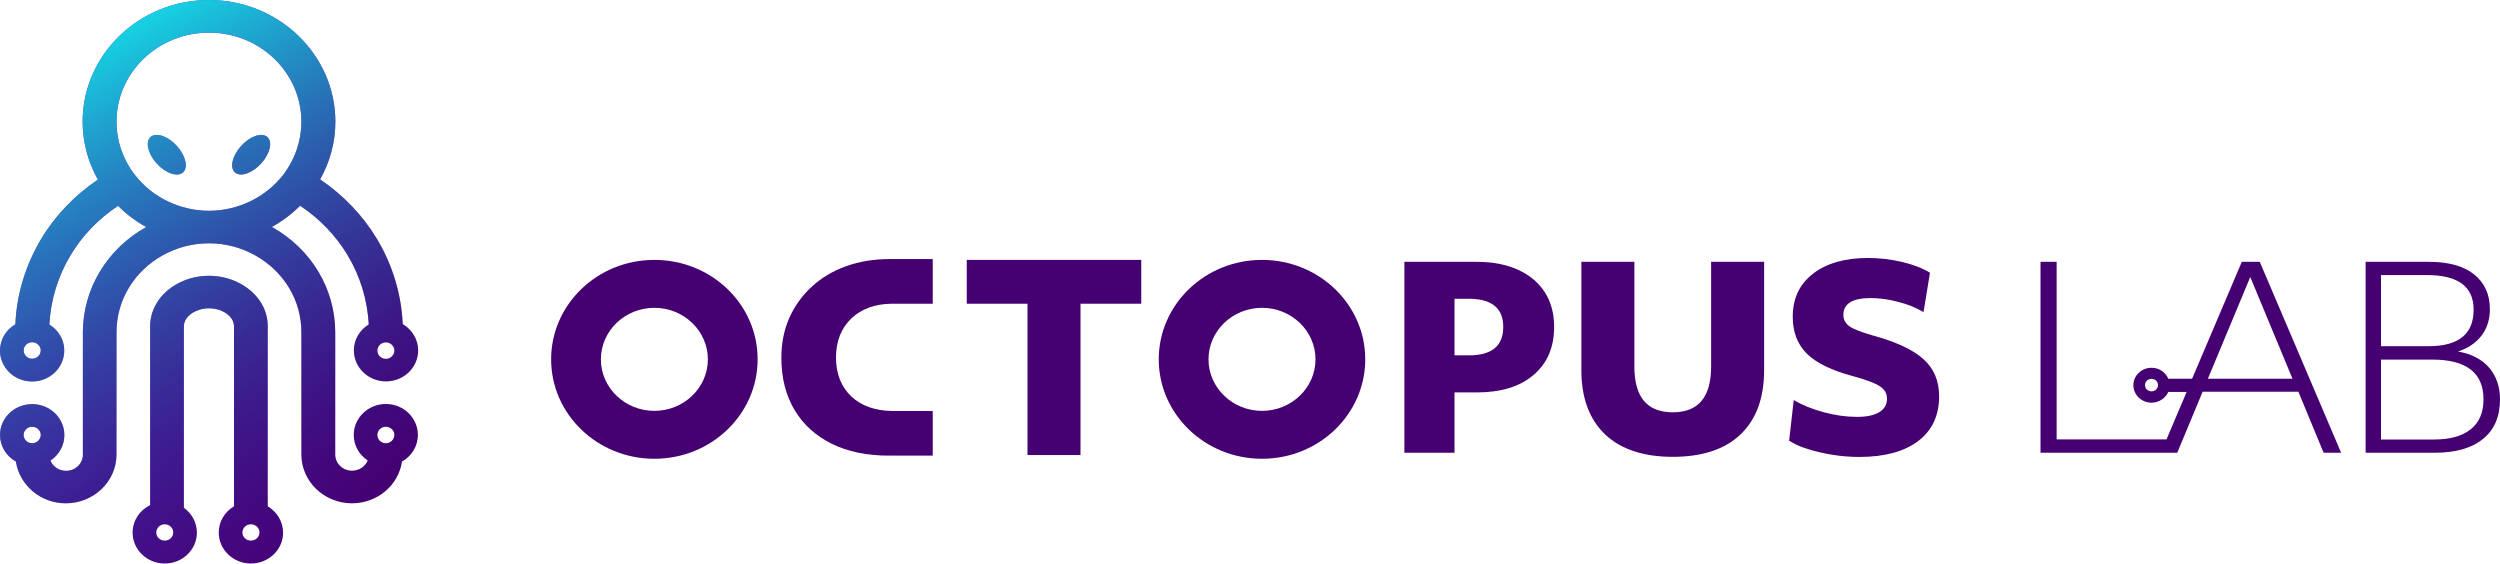
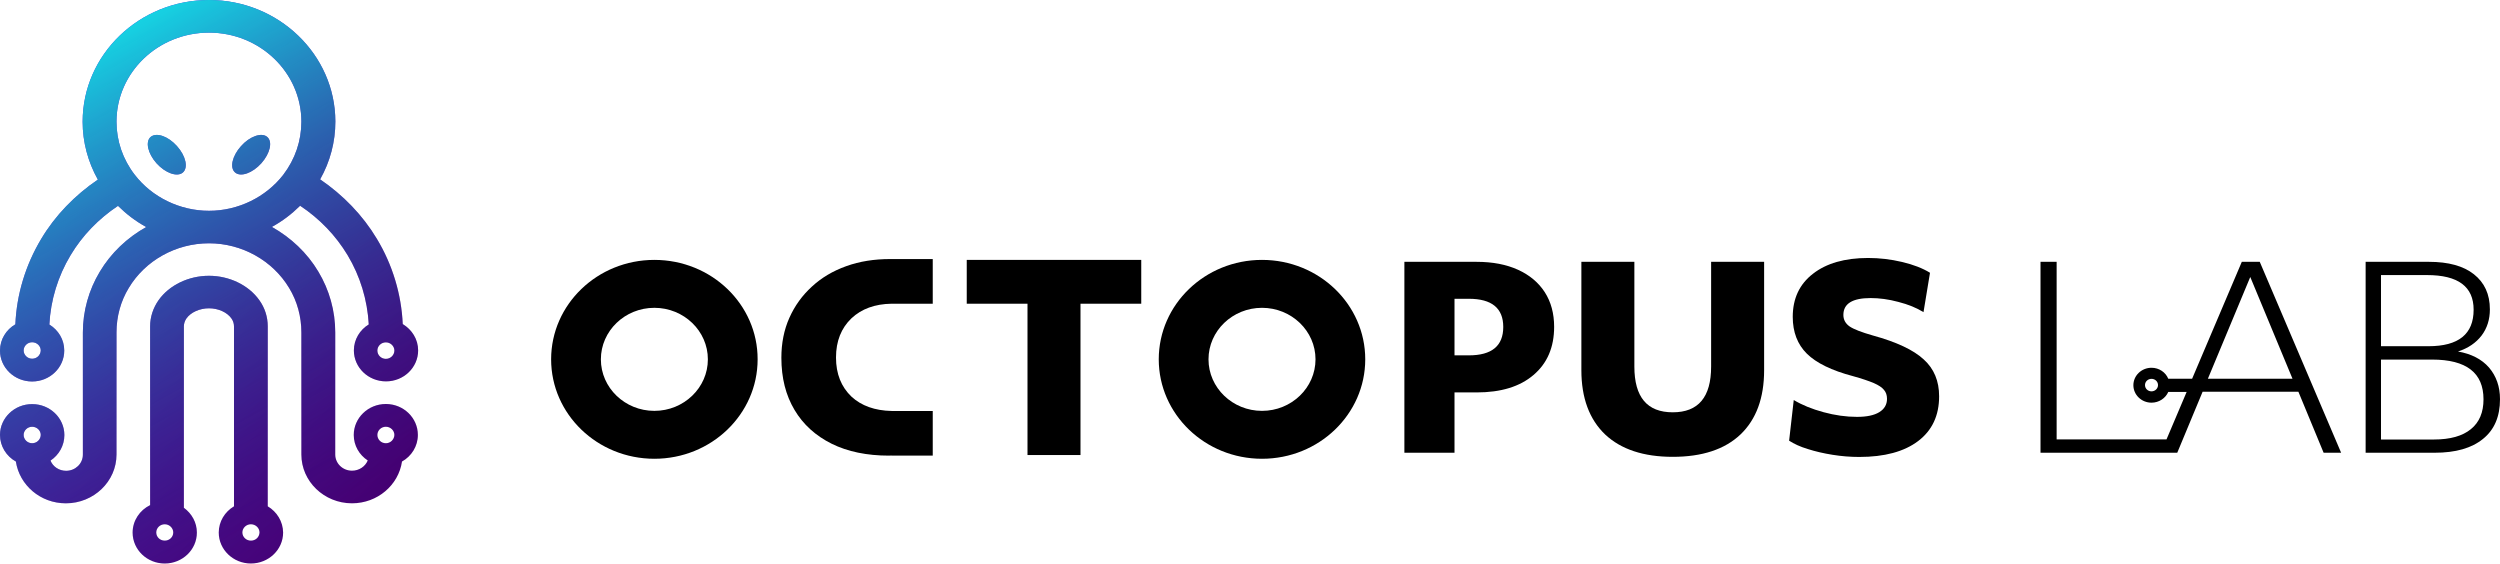
- <svg xmlns="http://www.w3.org/2000/svg" width="142" height="32" viewBox="0 0 142 32" fill="none">
+ <svg xmlns="http://www.w3.org/2000/svg" width="142" height="32" viewBox="0 0 142 32">
  <path d="M10.054 8.301C9.557 7.74 8.889 7.508 8.57 7.774C8.25 8.041 8.399 8.711 8.896 9.272C9.4 9.832 10.068 10.072 10.387 9.798C10.7 9.525 10.558 8.862 10.054 8.301ZM15.173 7.774C14.86 7.508 14.186 7.74 13.689 8.301C13.185 8.862 13.036 9.532 13.355 9.798C13.675 10.072 14.342 9.832 14.846 9.272C15.343 8.711 15.499 8.041 15.173 7.774ZM15.173 7.774C14.86 7.508 14.186 7.74 13.689 8.301C13.185 8.862 13.036 9.532 13.355 9.798C13.675 10.072 14.342 9.832 14.846 9.272C15.343 8.711 15.499 8.041 15.173 7.774ZM8.563 7.774C8.243 8.041 8.392 8.711 8.889 9.272C9.393 9.832 10.061 10.072 10.38 9.798C10.693 9.532 10.551 8.868 10.046 8.301C9.55 7.74 8.889 7.508 8.563 7.774ZM21.918 22.947C20.91 22.947 20.093 23.74 20.093 24.704C20.093 25.306 20.405 25.839 20.888 26.154C20.746 26.496 20.398 26.735 19.994 26.735C19.468 26.735 19.042 26.325 19.042 25.819V18.879C19.042 17.662 18.709 16.472 18.084 15.432C17.445 14.359 16.522 13.497 15.443 12.889C16.032 12.568 16.571 12.157 17.047 11.685C18.148 12.417 19.071 13.374 19.745 14.496C20.462 15.692 20.867 17.039 20.945 18.427C20.441 18.735 20.1 19.282 20.1 19.904C20.1 20.875 20.917 21.662 21.925 21.662C22.933 21.662 23.75 20.875 23.75 19.904C23.75 19.268 23.395 18.721 22.876 18.407C22.798 16.704 22.294 15.036 21.407 13.566C20.604 12.226 19.489 11.077 18.183 10.188C18.751 9.183 19.049 8.062 19.049 6.899C19.042 3.104 15.826 0 11.871 0C7.909 0 4.693 3.104 4.693 6.913C4.693 8.075 4.998 9.197 5.559 10.202C4.253 11.091 3.138 12.232 2.336 13.579C1.456 15.05 0.944 16.718 0.873 18.421C0.355 18.721 0 19.275 0 19.911C0 20.882 0.817 21.668 1.825 21.668C2.833 21.668 3.649 20.882 3.649 19.911C3.649 19.289 3.316 18.749 2.804 18.434C2.876 17.046 3.287 15.699 4.004 14.503C4.672 13.381 5.602 12.424 6.702 11.692C7.178 12.164 7.718 12.574 8.307 12.896C7.228 13.497 6.305 14.366 5.666 15.439C5.041 16.479 4.707 17.668 4.707 18.886V25.826C4.707 26.332 4.281 26.742 3.756 26.742C3.351 26.742 3.003 26.503 2.868 26.161C3.344 25.846 3.656 25.313 3.656 24.711C3.656 23.747 2.84 22.954 1.832 22.954C0.824 22.947 0 23.74 0 24.704C0 25.347 0.362 25.915 0.902 26.215C1.108 27.556 2.293 28.588 3.742 28.588C5.325 28.588 6.617 27.344 6.617 25.819V18.879C6.617 17.99 6.851 17.114 7.313 16.356C8.25 14.79 9.997 13.819 11.871 13.819C13.739 13.819 15.485 14.797 16.422 16.356C16.884 17.114 17.118 17.99 17.118 18.879V25.819C17.118 27.344 18.41 28.588 19.994 28.588C21.442 28.588 22.635 27.556 22.834 26.215C23.373 25.915 23.735 25.347 23.735 24.704C23.735 23.74 22.926 22.947 21.918 22.947ZM21.918 19.446C22.18 19.446 22.401 19.658 22.401 19.911C22.401 20.171 22.18 20.383 21.918 20.383C21.648 20.383 21.435 20.171 21.435 19.911C21.435 19.658 21.648 19.446 21.918 19.446ZM1.825 20.376C1.562 20.376 1.342 20.164 1.342 19.904C1.342 19.651 1.562 19.439 1.825 19.439C2.095 19.439 2.315 19.651 2.315 19.904C2.308 20.171 2.095 20.376 1.825 20.376ZM1.825 25.176C1.562 25.176 1.342 24.964 1.342 24.704C1.342 24.451 1.562 24.239 1.825 24.239C2.095 24.239 2.315 24.451 2.315 24.704C2.308 24.964 2.095 25.176 1.825 25.176ZM7.654 9.928C6.972 9.046 6.617 8 6.617 6.913C6.617 4.116 8.974 1.853 11.871 1.853C14.768 1.853 17.118 4.123 17.118 6.913C17.118 8 16.763 9.046 16.089 9.928C15.095 11.207 13.518 11.973 11.871 11.973C10.224 11.973 8.641 11.207 7.654 9.928ZM21.918 25.176C21.648 25.176 21.435 24.964 21.435 24.704C21.435 24.451 21.648 24.239 21.918 24.239C22.18 24.239 22.401 24.451 22.401 24.704C22.393 24.964 22.18 25.176 21.918 25.176ZM13.689 8.301C13.185 8.862 13.036 9.532 13.355 9.798C13.675 10.072 14.342 9.832 14.846 9.272C15.343 8.711 15.499 8.041 15.173 7.774C14.86 7.508 14.186 7.74 13.689 8.301ZM8.563 7.774C8.243 8.041 8.392 8.711 8.889 9.272C9.393 9.832 10.061 10.072 10.38 9.798C10.693 9.532 10.551 8.868 10.046 8.301C9.55 7.74 8.889 7.508 8.563 7.774ZM10.054 8.301C9.557 7.74 8.889 7.508 8.57 7.774C8.25 8.041 8.399 8.711 8.896 9.272C9.4 9.832 10.068 10.072 10.387 9.798C10.7 9.525 10.558 8.862 10.054 8.301ZM15.173 7.774C14.86 7.508 14.186 7.74 13.689 8.301C13.185 8.862 13.036 9.532 13.355 9.798C13.675 10.072 14.342 9.832 14.846 9.272C15.343 8.711 15.499 8.041 15.173 7.774ZM15.208 28.759V18.537C15.208 18.003 15.045 17.491 14.732 17.053C14.129 16.198 13.028 15.665 11.871 15.665C10.707 15.665 9.613 16.198 9.01 17.046C8.697 17.491 8.527 18.003 8.527 18.537V28.691C7.938 28.978 7.533 29.573 7.533 30.25C7.533 31.221 8.35 32.007 9.358 32.007C10.366 32.007 11.182 31.221 11.182 30.25C11.182 29.675 10.891 29.169 10.444 28.841V18.537C10.444 18.38 10.494 18.229 10.586 18.092C10.835 17.737 11.346 17.511 11.871 17.511C12.397 17.511 12.901 17.737 13.149 18.092C13.242 18.222 13.291 18.38 13.291 18.537V28.759C12.773 29.067 12.425 29.62 12.425 30.25C12.425 31.221 13.249 32.007 14.25 32.007C15.258 32.007 16.081 31.221 16.081 30.25C16.074 29.62 15.726 29.067 15.208 28.759ZM9.358 30.708C9.088 30.708 8.875 30.503 8.875 30.243C8.875 29.99 9.088 29.778 9.358 29.778C9.62 29.778 9.841 29.99 9.841 30.243C9.841 30.509 9.62 30.708 9.358 30.708ZM14.25 30.708C13.987 30.708 13.767 30.503 13.767 30.243C13.767 29.99 13.987 29.778 14.25 29.778C14.52 29.778 14.74 29.99 14.74 30.243C14.732 30.509 14.52 30.708 14.25 30.708ZM10.054 8.301C9.557 7.74 8.889 7.508 8.57 7.774C8.25 8.041 8.399 8.711 8.896 9.272C9.4 9.832 10.068 10.072 10.387 9.798C10.7 9.525 10.558 8.862 10.054 8.301ZM15.173 7.774C14.86 7.508 14.186 7.74 13.689 8.301C13.185 8.862 13.036 9.532 13.355 9.798C13.675 10.072 14.342 9.832 14.846 9.272C15.343 8.711 15.499 8.041 15.173 7.774Z" fill="url(#paint0_linear_126_272)" />
  <path d="M10.054 8.301C9.557 7.74 8.889 7.508 8.57 7.774C8.25 8.041 8.399 8.711 8.896 9.272C9.4 9.832 10.068 10.072 10.387 9.798C10.7 9.525 10.558 8.862 10.054 8.301ZM15.173 7.774C14.86 7.508 14.186 7.74 13.689 8.301C13.185 8.862 13.036 9.532 13.355 9.798C13.675 10.072 14.342 9.832 14.846 9.272C15.343 8.711 15.499 8.041 15.173 7.774ZM15.173 7.774C14.86 7.508 14.186 7.74 13.689 8.301C13.185 8.862 13.036 9.532 13.355 9.798C13.675 10.072 14.342 9.832 14.846 9.272C15.343 8.711 15.499 8.041 15.173 7.774ZM8.563 7.774C8.243 8.041 8.392 8.711 8.889 9.272C9.393 9.832 10.061 10.072 10.38 9.798C10.693 9.532 10.551 8.868 10.046 8.301C9.55 7.74 8.889 7.508 8.563 7.774ZM21.918 22.947C20.91 22.947 20.093 23.74 20.093 24.704C20.093 25.306 20.405 25.839 20.888 26.154C20.746 26.496 20.398 26.735 19.994 26.735C19.468 26.735 19.042 26.325 19.042 25.819V18.879C19.042 17.662 18.709 16.472 18.084 15.432C17.445 14.359 16.522 13.497 15.443 12.889C16.032 12.568 16.571 12.157 17.047 11.685C18.148 12.417 19.071 13.374 19.745 14.496C20.462 15.692 20.867 17.039 20.945 18.427C20.441 18.735 20.1 19.282 20.1 19.904C20.1 20.875 20.917 21.662 21.925 21.662C22.933 21.662 23.75 20.875 23.75 19.904C23.75 19.268 23.395 18.721 22.876 18.407C22.798 16.704 22.294 15.036 21.407 13.566C20.604 12.226 19.489 11.077 18.183 10.188C18.751 9.183 19.049 8.062 19.049 6.899C19.042 3.104 15.826 0 11.871 0C7.909 0 4.693 3.104 4.693 6.913C4.693 8.075 4.998 9.197 5.559 10.202C4.253 11.091 3.138 12.232 2.336 13.579C1.456 15.05 0.944 16.718 0.873 18.421C0.355 18.721 0 19.275 0 19.911C0 20.882 0.817 21.668 1.825 21.668C2.833 21.668 3.649 20.882 3.649 19.911C3.649 19.289 3.316 18.749 2.804 18.434C2.876 17.046 3.287 15.699 4.004 14.503C4.672 13.381 5.602 12.424 6.702 11.692C7.178 12.164 7.718 12.574 8.307 12.896C7.228 13.497 6.305 14.366 5.666 15.439C5.041 16.479 4.707 17.668 4.707 18.886V25.826C4.707 26.332 4.281 26.742 3.756 26.742C3.351 26.742 3.003 26.503 2.868 26.161C3.344 25.846 3.656 25.313 3.656 24.711C3.656 23.747 2.84 22.954 1.832 22.954C0.824 22.947 0 23.74 0 24.704C0 25.347 0.362 25.915 0.902 26.215C1.108 27.556 2.293 28.588 3.742 28.588C5.325 28.588 6.617 27.344 6.617 25.819V18.879C6.617 17.99 6.851 17.114 7.313 16.356C8.25 14.79 9.997 13.819 11.871 13.819C13.739 13.819 15.485 14.797 16.422 16.356C16.884 17.114 17.118 17.99 17.118 18.879V25.819C17.118 27.344 18.41 28.588 19.994 28.588C21.442 28.588 22.635 27.556 22.834 26.215C23.373 25.915 23.735 25.347 23.735 24.704C23.735 23.74 22.926 22.947 21.918 22.947ZM21.918 19.446C22.18 19.446 22.401 19.658 22.401 19.911C22.401 20.171 22.18 20.383 21.918 20.383C21.648 20.383 21.435 20.171 21.435 19.911C21.435 19.658 21.648 19.446 21.918 19.446ZM1.825 20.376C1.562 20.376 1.342 20.164 1.342 19.904C1.342 19.651 1.562 19.439 1.825 19.439C2.095 19.439 2.315 19.651 2.315 19.904C2.308 20.171 2.095 20.376 1.825 20.376ZM1.825 25.176C1.562 25.176 1.342 24.964 1.342 24.704C1.342 24.451 1.562 24.239 1.825 24.239C2.095 24.239 2.315 24.451 2.315 24.704C2.308 24.964 2.095 25.176 1.825 25.176ZM7.654 9.928C6.972 9.046 6.617 8 6.617 6.913C6.617 4.116 8.974 1.853 11.871 1.853C14.768 1.853 17.118 4.123 17.118 6.913C17.118 8 16.763 9.046 16.089 9.928C15.095 11.207 13.518 11.973 11.871 11.973C10.224 11.973 8.641 11.207 7.654 9.928ZM21.918 25.176C21.648 25.176 21.435 24.964 21.435 24.704C21.435 24.451 21.648 24.239 21.918 24.239C22.18 24.239 22.401 24.451 22.401 24.704C22.393 24.964 22.18 25.176 21.918 25.176ZM13.689 8.301C13.185 8.862 13.036 9.532 13.355 9.798C13.675 10.072 14.342 9.832 14.846 9.272C15.343 8.711 15.499 8.041 15.173 7.774C14.86 7.508 14.186 7.74 13.689 8.301ZM8.563 7.774C8.243 8.041 8.392 8.711 8.889 9.272C9.393 9.832 10.061 10.072 10.38 9.798C10.693 9.532 10.551 8.868 10.046 8.301C9.55 7.74 8.889 7.508 8.563 7.774ZM10.054 8.301C9.557 7.74 8.889 7.508 8.57 7.774C8.25 8.041 8.399 8.711 8.896 9.272C9.4 9.832 10.068 10.072 10.387 9.798C10.7 9.525 10.558 8.862 10.054 8.301ZM15.173 7.774C14.86 7.508 14.186 7.74 13.689 8.301C13.185 8.862 13.036 9.532 13.355 9.798C13.675 10.072 14.342 9.832 14.846 9.272C15.343 8.711 15.499 8.041 15.173 7.774ZM15.208 28.759V18.537C15.208 18.003 15.045 17.491 14.732 17.053C14.129 16.198 13.028 15.665 11.871 15.665C10.707 15.665 9.613 16.198 9.01 17.046C8.697 17.491 8.527 18.003 8.527 18.537V28.691C7.938 28.978 7.533 29.573 7.533 30.25C7.533 31.221 8.35 32.007 9.358 32.007C10.366 32.007 11.182 31.221 11.182 30.25C11.182 29.675 10.891 29.169 10.444 28.841V18.537C10.444 18.38 10.494 18.229 10.586 18.092C10.835 17.737 11.346 17.511 11.871 17.511C12.397 17.511 12.901 17.737 13.149 18.092C13.242 18.222 13.291 18.38 13.291 18.537V28.759C12.773 29.067 12.425 29.62 12.425 30.25C12.425 31.221 13.249 32.007 14.25 32.007C15.258 32.007 16.081 31.221 16.081 30.25C16.074 29.62 15.726 29.067 15.208 28.759ZM9.358 30.708C9.088 30.708 8.875 30.503 8.875 30.243C8.875 29.99 9.088 29.778 9.358 29.778C9.62 29.778 9.841 29.99 9.841 30.243C9.841 30.509 9.62 30.708 9.358 30.708ZM14.25 30.708C13.987 30.708 13.767 30.503 13.767 30.243C13.767 29.99 13.987 29.778 14.25 29.778C14.52 29.778 14.74 29.99 14.74 30.243C14.732 30.509 14.52 30.708 14.25 30.708ZM10.054 8.301C9.557 7.74 8.889 7.508 8.57 7.774C8.25 8.041 8.399 8.711 8.896 9.272C9.4 9.832 10.068 10.072 10.387 9.798C10.7 9.525 10.558 8.862 10.054 8.301ZM15.173 7.774C14.86 7.508 14.186 7.74 13.689 8.301C13.185 8.862 13.036 9.532 13.355 9.798C13.675 10.072 14.342 9.832 14.846 9.272C15.343 8.711 15.499 8.041 15.173 7.774Z" fill="url(#paint1_linear_126_272)" />
-   <path d="M54.911 14.762V17.251H58.362V25.846H61.372V17.251H64.823V14.762H54.911Z" fill="#450072" />
-   <path d="M37.168 17.484C38.844 17.484 40.207 18.797 40.207 20.41C40.207 22.024 38.844 23.337 37.168 23.337C35.493 23.337 34.13 22.024 34.13 20.41C34.13 18.797 35.493 17.484 37.168 17.484ZM37.168 14.762C33.931 14.762 31.304 17.292 31.304 20.41C31.304 23.528 33.931 26.058 37.168 26.058C40.406 26.058 43.033 23.528 43.033 20.41C43.04 17.292 40.413 14.762 37.168 14.762Z" fill="#450072" />
-   <path d="M71.682 17.484C73.357 17.484 74.721 18.797 74.721 20.41C74.721 22.024 73.357 23.337 71.682 23.337C70.006 23.337 68.643 22.024 68.643 20.41C68.643 18.797 70.006 17.484 71.682 17.484ZM71.682 14.762C68.444 14.762 65.817 17.292 65.817 20.41C65.817 23.528 68.444 26.058 71.682 26.058C74.919 26.058 77.546 23.528 77.546 20.41C77.546 17.292 74.919 14.762 71.682 14.762Z" fill="#450072" />
-   <path d="M86.223 15.323C85.562 15.022 84.781 14.872 83.873 14.872H79.769V25.716H82.616V22.29H83.873C85.25 22.29 86.329 21.962 87.103 21.299C87.884 20.636 88.275 19.726 88.275 18.564C88.275 17.805 88.097 17.148 87.742 16.595C87.387 16.048 86.883 15.624 86.223 15.323ZM83.432 20.184H82.616V16.971H83.432C84.732 16.971 85.385 17.504 85.385 18.571C85.385 19.644 84.739 20.184 83.432 20.184Z" fill="#450072" />
-   <path d="M97.192 20.82C97.192 22.557 96.468 23.419 95.012 23.419C93.557 23.419 92.832 22.557 92.832 20.82V14.872H89.822V21.025C89.822 22.605 90.276 23.822 91.171 24.677C92.073 25.525 93.358 25.948 95.012 25.948C96.681 25.948 97.966 25.525 98.86 24.677C99.755 23.822 100.202 22.605 100.202 21.025V14.872H97.192V20.82Z" fill="#450072" />
-   <path d="M106.379 19.056C105.733 18.872 105.293 18.701 105.059 18.543C104.824 18.379 104.704 18.16 104.704 17.887C104.704 17.251 105.215 16.93 106.251 16.93C106.741 16.93 107.274 16.998 107.828 17.149C108.389 17.292 108.857 17.484 109.255 17.73L109.624 15.494C109.205 15.234 108.673 15.029 108.034 14.879C107.395 14.728 106.756 14.653 106.109 14.653C104.789 14.653 103.738 14.954 102.978 15.549C102.212 16.137 101.828 16.957 101.828 17.996C101.828 18.865 102.098 19.562 102.63 20.089C103.163 20.615 104.036 21.046 105.257 21.367C105.754 21.504 106.152 21.641 106.429 21.757C106.706 21.88 106.898 22.003 107.011 22.147C107.125 22.277 107.182 22.448 107.182 22.653C107.182 22.981 107.032 23.234 106.741 23.412C106.45 23.59 106.031 23.678 105.478 23.678C104.86 23.678 104.228 23.59 103.575 23.412C102.922 23.234 102.361 23.008 101.885 22.721L101.622 25.032C101.899 25.21 102.247 25.374 102.68 25.504C103.106 25.641 103.575 25.75 104.086 25.832C104.59 25.914 105.101 25.955 105.605 25.955C107.04 25.955 108.154 25.654 108.949 25.053C109.745 24.451 110.142 23.603 110.142 22.509C110.142 21.641 109.851 20.943 109.269 20.417C108.687 19.877 107.721 19.425 106.379 19.056Z" fill="#450072" />
-   <path d="M127.332 14.878L124.513 21.511H123.157C123.008 21.148 122.639 20.889 122.206 20.889C121.638 20.889 121.176 21.333 121.176 21.88C121.176 22.427 121.638 22.872 122.206 22.872C122.632 22.872 123.001 22.619 123.157 22.263H124.201L123.058 24.957H116.817V14.872H115.901V25.716H122.731H123.668L125.109 22.249H130.548L131.982 25.716H132.976L128.354 14.872H127.332V14.878ZM122.206 22.229C122 22.229 121.836 22.072 121.836 21.873C121.836 21.675 122 21.518 122.206 21.518C122.411 21.518 122.575 21.675 122.575 21.873C122.575 22.072 122.404 22.229 122.206 22.229ZM125.408 21.511L127.815 15.733L130.214 21.511H125.408Z" fill="#450072" />
-   <path d="M141.375 20.875C140.963 20.403 140.367 20.096 139.614 19.966C140.197 19.774 140.637 19.473 140.956 19.056C141.269 18.639 141.425 18.147 141.425 17.573C141.425 16.711 141.12 16.055 140.516 15.576C139.92 15.104 139.061 14.872 137.974 14.872H134.368V25.716H138.28C139.48 25.716 140.388 25.456 141.034 24.93C141.681 24.41 142 23.658 142 22.673C142 21.955 141.787 21.36 141.375 20.875ZM135.241 15.624H137.854C139.622 15.624 140.502 16.28 140.502 17.593C140.502 18.974 139.65 19.665 137.939 19.665H135.241V15.624ZM140.346 24.376C139.87 24.766 139.174 24.964 138.244 24.964H135.241V20.424H138.145C140.09 20.424 141.063 21.176 141.063 22.68C141.063 23.419 140.829 23.986 140.346 24.376Z" fill="#450072" />
-   <path d="M50.644 17.251H52.98V14.714H50.644H50.566C49.657 14.714 48.827 14.844 48.067 15.118C47.307 15.391 46.661 15.774 46.114 16.28C45.568 16.779 45.142 17.367 44.837 18.051C44.531 18.735 44.382 19.494 44.382 20.321C44.382 21.47 44.631 22.448 45.128 23.282C45.617 24.109 46.328 24.752 47.236 25.203C48.145 25.654 49.239 25.88 50.495 25.88C50.545 25.88 50.595 25.88 50.644 25.873V25.88H52.98V23.343H50.644C49.693 23.323 48.926 23.049 48.365 22.53C47.783 21.976 47.485 21.237 47.485 20.307C47.485 19.378 47.783 18.632 48.365 18.078C48.933 17.545 49.693 17.265 50.644 17.251Z" fill="#450072" />
+   <path d="M54.911 14.762V17.251H58.362V25.846H61.372V17.251H64.823V14.762H54.911Z" />
+   <path d="M37.168 17.484C38.844 17.484 40.207 18.797 40.207 20.41C40.207 22.024 38.844 23.337 37.168 23.337C35.493 23.337 34.13 22.024 34.13 20.41C34.13 18.797 35.493 17.484 37.168 17.484ZM37.168 14.762C33.931 14.762 31.304 17.292 31.304 20.41C31.304 23.528 33.931 26.058 37.168 26.058C40.406 26.058 43.033 23.528 43.033 20.41C43.04 17.292 40.413 14.762 37.168 14.762Z" />
+   <path d="M71.682 17.484C73.357 17.484 74.721 18.797 74.721 20.41C74.721 22.024 73.357 23.337 71.682 23.337C70.006 23.337 68.643 22.024 68.643 20.41C68.643 18.797 70.006 17.484 71.682 17.484ZM71.682 14.762C68.444 14.762 65.817 17.292 65.817 20.41C65.817 23.528 68.444 26.058 71.682 26.058C74.919 26.058 77.546 23.528 77.546 20.41C77.546 17.292 74.919 14.762 71.682 14.762Z" />
+   <path d="M86.223 15.323C85.562 15.022 84.781 14.872 83.873 14.872H79.769V25.716H82.616V22.29H83.873C85.25 22.29 86.329 21.962 87.103 21.299C87.884 20.636 88.275 19.726 88.275 18.564C88.275 17.805 88.097 17.148 87.742 16.595C87.387 16.048 86.883 15.624 86.223 15.323ZM83.432 20.184H82.616V16.971H83.432C84.732 16.971 85.385 17.504 85.385 18.571C85.385 19.644 84.739 20.184 83.432 20.184Z" />
+   <path d="M97.192 20.82C97.192 22.557 96.468 23.419 95.012 23.419C93.557 23.419 92.832 22.557 92.832 20.82V14.872H89.822V21.025C89.822 22.605 90.276 23.822 91.171 24.677C92.073 25.525 93.358 25.948 95.012 25.948C96.681 25.948 97.966 25.525 98.86 24.677C99.755 23.822 100.202 22.605 100.202 21.025V14.872H97.192V20.82Z" />
+   <path d="M106.379 19.056C105.733 18.872 105.293 18.701 105.059 18.543C104.824 18.379 104.704 18.16 104.704 17.887C104.704 17.251 105.215 16.93 106.251 16.93C106.741 16.93 107.274 16.998 107.828 17.149C108.389 17.292 108.857 17.484 109.255 17.73L109.624 15.494C109.205 15.234 108.673 15.029 108.034 14.879C107.395 14.728 106.756 14.653 106.109 14.653C104.789 14.653 103.738 14.954 102.978 15.549C102.212 16.137 101.828 16.957 101.828 17.996C101.828 18.865 102.098 19.562 102.63 20.089C103.163 20.615 104.036 21.046 105.257 21.367C105.754 21.504 106.152 21.641 106.429 21.757C106.706 21.88 106.898 22.003 107.011 22.147C107.125 22.277 107.182 22.448 107.182 22.653C107.182 22.981 107.032 23.234 106.741 23.412C106.45 23.59 106.031 23.678 105.478 23.678C104.86 23.678 104.228 23.59 103.575 23.412C102.922 23.234 102.361 23.008 101.885 22.721L101.622 25.032C101.899 25.21 102.247 25.374 102.68 25.504C103.106 25.641 103.575 25.75 104.086 25.832C104.59 25.914 105.101 25.955 105.605 25.955C107.04 25.955 108.154 25.654 108.949 25.053C109.745 24.451 110.142 23.603 110.142 22.509C110.142 21.641 109.851 20.943 109.269 20.417C108.687 19.877 107.721 19.425 106.379 19.056Z" />
+   <path d="M127.332 14.878L124.513 21.511H123.157C123.008 21.148 122.639 20.889 122.206 20.889C121.638 20.889 121.176 21.333 121.176 21.88C121.176 22.427 121.638 22.872 122.206 22.872C122.632 22.872 123.001 22.619 123.157 22.263H124.201L123.058 24.957H116.817V14.872H115.901V25.716H122.731H123.668L125.109 22.249H130.548L131.982 25.716H132.976L128.354 14.872H127.332V14.878ZM122.206 22.229C122 22.229 121.836 22.072 121.836 21.873C121.836 21.675 122 21.518 122.206 21.518C122.411 21.518 122.575 21.675 122.575 21.873C122.575 22.072 122.404 22.229 122.206 22.229ZM125.408 21.511L127.815 15.733L130.214 21.511H125.408Z" />
+   <path d="M141.375 20.875C140.963 20.403 140.367 20.096 139.614 19.966C140.197 19.774 140.637 19.473 140.956 19.056C141.269 18.639 141.425 18.147 141.425 17.573C141.425 16.711 141.12 16.055 140.516 15.576C139.92 15.104 139.061 14.872 137.974 14.872H134.368V25.716H138.28C139.48 25.716 140.388 25.456 141.034 24.93C141.681 24.41 142 23.658 142 22.673C142 21.955 141.787 21.36 141.375 20.875ZM135.241 15.624H137.854C139.622 15.624 140.502 16.28 140.502 17.593C140.502 18.974 139.65 19.665 137.939 19.665H135.241V15.624ZM140.346 24.376C139.87 24.766 139.174 24.964 138.244 24.964H135.241V20.424H138.145C140.09 20.424 141.063 21.176 141.063 22.68C141.063 23.419 140.829 23.986 140.346 24.376Z" />
+   <path d="M50.644 17.251H52.98V14.714H50.644H50.566C49.657 14.714 48.827 14.844 48.067 15.118C47.307 15.391 46.661 15.774 46.114 16.28C45.568 16.779 45.142 17.367 44.837 18.051C44.531 18.735 44.382 19.494 44.382 20.321C44.382 21.47 44.631 22.448 45.128 23.282C45.617 24.109 46.328 24.752 47.236 25.203C48.145 25.654 49.239 25.88 50.495 25.88C50.545 25.88 50.595 25.88 50.644 25.873V25.88H52.98V23.343H50.644C49.693 23.323 48.926 23.049 48.365 22.53C47.783 21.976 47.485 21.237 47.485 20.307C47.485 19.378 47.783 18.632 48.365 18.078C48.933 17.545 49.693 17.265 50.644 17.251Z" />
  <defs>
    <linearGradient id="paint0_linear_126_272" x1="1.379" y1="7.248" x2="21.571" y2="28.215" gradientUnits="userSpaceOnUse">
      <stop offset="0.001" stop-color="#5731E2" />
      <stop offset="1" stop-color="#450072" />
    </linearGradient>
    <linearGradient id="paint1_linear_126_272" x1="2.831" y1="3.96" x2="17.552" y2="30.437" gradientUnits="userSpaceOnUse">
      <stop offset="0.001" stop-color="#16D2E2" />
      <stop offset="1" stop-color="#17004A" stop-opacity="0" />
    </linearGradient>
  </defs>
</svg>
